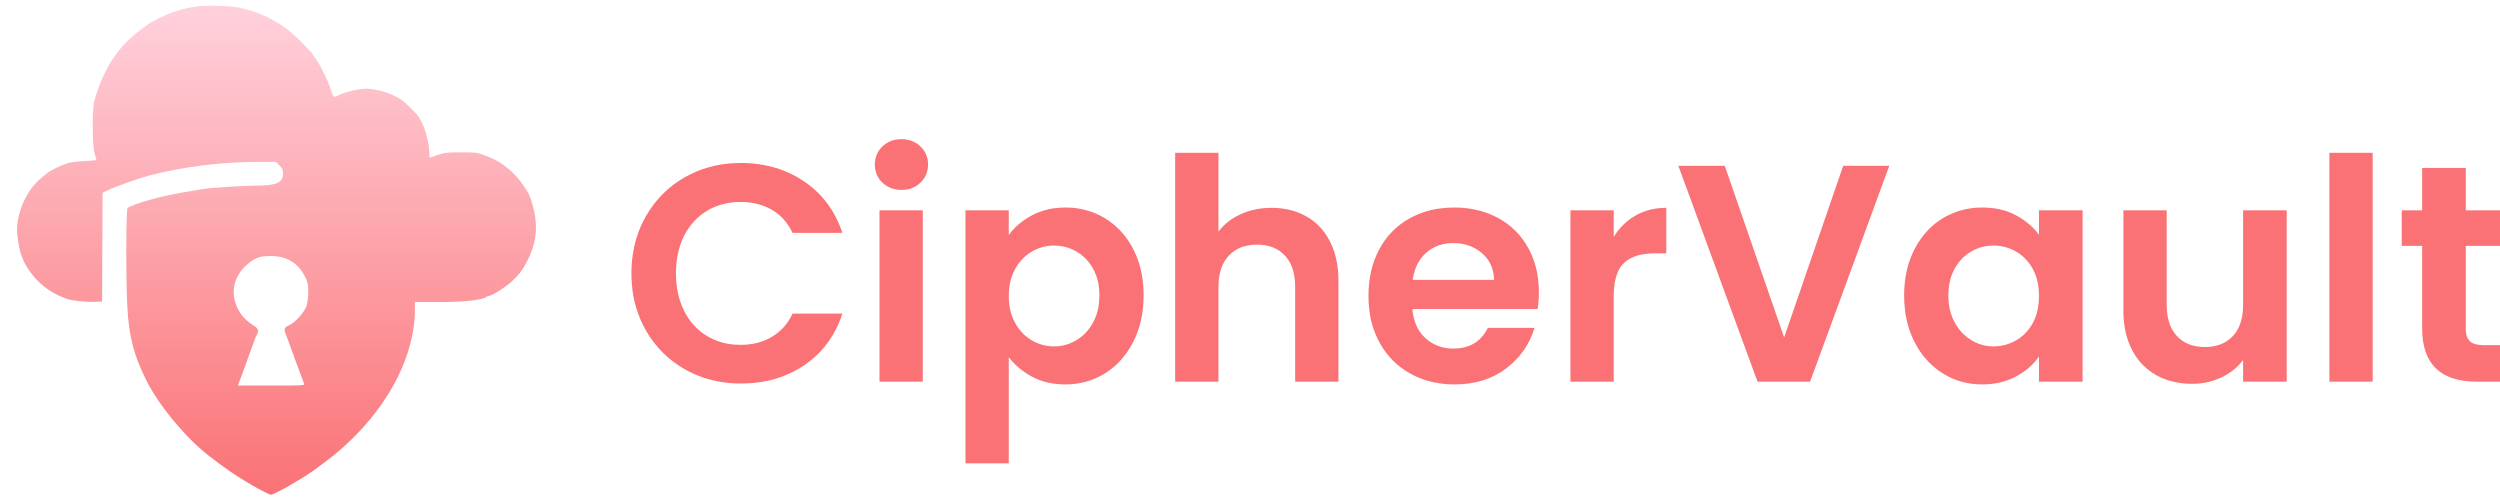
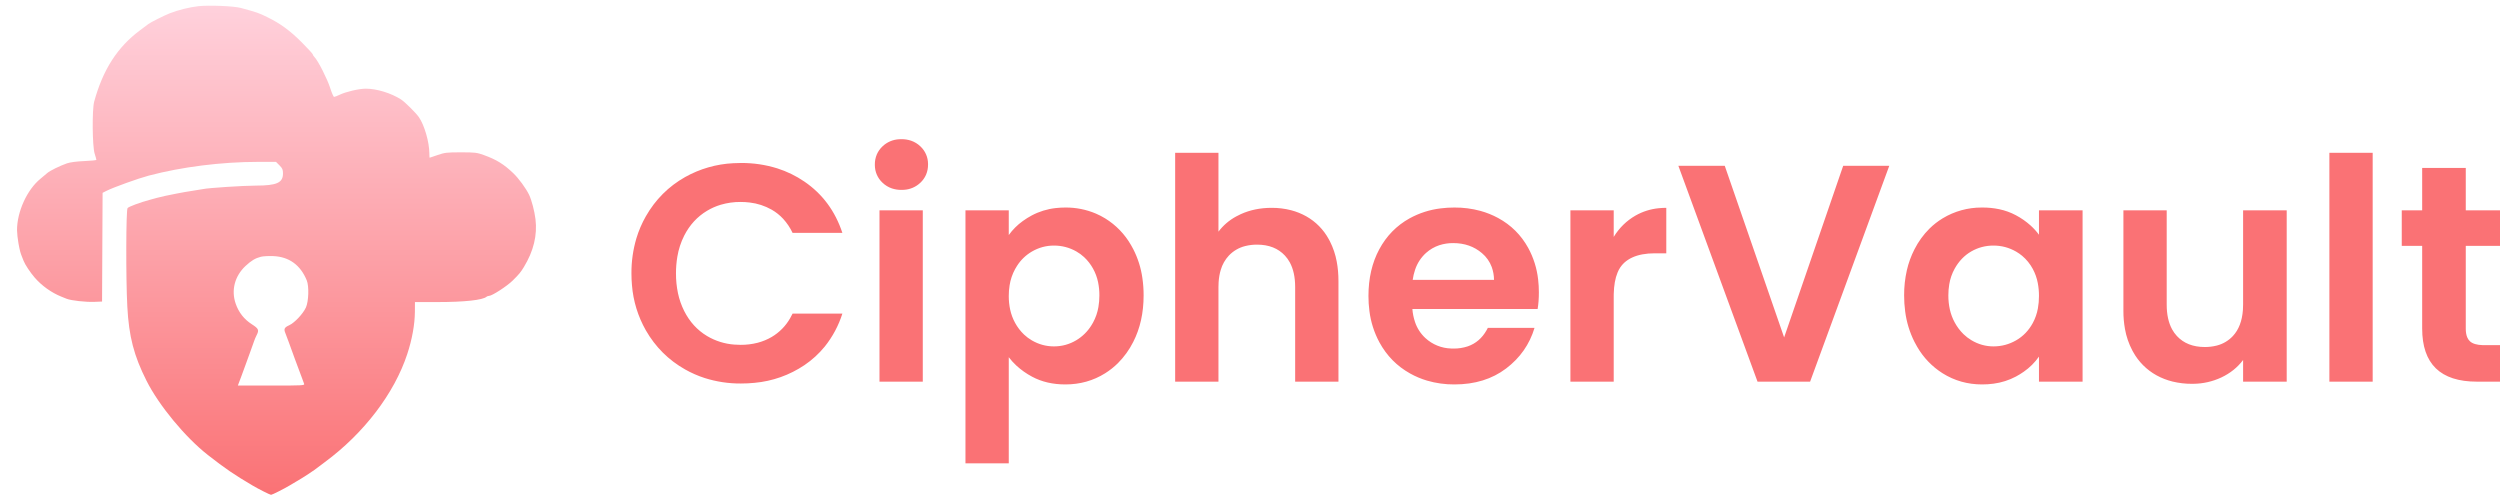
- <svg xmlns="http://www.w3.org/2000/svg" width="2400" height="480" viewBox="0 0 2400 485" version="1.1">
+ <svg xmlns="http://www.w3.org/2000/svg" width="250" height="50" viewBox="0 0 2400 485" version="1.1">
  <defs>
    <linearGradient id="gradient" x1="0" y1="0" x2="0" y2="1">
      <stop offset="0%" stop-color="#FFD1DC" />
      <stop offset="100%" stop-color="#FA7275" />
    </linearGradient>
  </defs>
  <path d="M 180 5.994 C 171.439 6.916, 160.034 9.755, 152 12.964 C 146.575 15.131, 133.445 21.717, 131.500 23.248 C 130.950 23.680, 127.350 26.372, 123.500 29.229 C 101.484 45.569, 87.394 67.439, 78.872 98.500 C 76.745 106.250, 77.041 141.780, 79.291 148.932 C 80.231 151.919, 81 154.676, 81 155.058 C 81 155.441, 75.713 155.970, 69.250 156.235 C 61.963 156.533, 55.601 157.366, 52.500 158.427 C 45.870 160.697, 35.741 165.671, 33.387 167.813 C 32.349 168.757, 29.370 171.258, 26.768 173.371 C 13.764 183.925, 3.952 205.461, 4.020 223.299 C 4.030 226.160, 4.654 231.875, 5.406 236 C 6.728 243.253, 7.258 245.243, 9 249.500 C 9.450 250.600, 10.074 252.175, 10.387 253 C 11.737 256.568, 16.847 264.297, 21.108 269.217 C 27.992 277.165, 37.335 283.851, 47 287.744 C 48.375 288.298, 50.715 289.237, 52.201 289.832 C 56.490 291.548, 70.817 293.137, 79 292.805 L 86.500 292.500 86.759 239.766 L 87.018 187.032 90.759 185.131 C 97.326 181.796, 121.713 173.011, 131.774 170.357 C 164.044 161.843, 202.199 157.044, 237.850 157.014 L 255.200 157 258.600 160.400 C 261.451 163.251, 262 164.521, 262 168.264 C 262 177.275, 255.983 179.986, 235.884 180.028 C 223.557 180.055, 189.163 182.309, 184.500 183.396 C 183.400 183.653, 178.900 184.388, 174.500 185.030 C 170.100 185.671, 163.125 186.885, 159 187.727 C 154.875 188.569, 149.700 189.616, 147.500 190.054 C 145.300 190.491, 141.700 191.358, 139.500 191.981 C 137.300 192.603, 134.150 193.472, 132.500 193.910 C 123.533 196.295, 112.341 200.462, 111.250 201.823 C 109.707 203.747, 109.533 269.803, 110.997 297.376 C 112.539 326.399, 117.365 345.034, 129.645 369.381 C 141.754 393.388, 167.329 424.308, 189.222 441.408 C 206.090 454.583, 214.622 460.410, 232.420 470.907 C 238.453 474.465, 249.361 479.960, 250.435 479.981 C 251.423 480.001, 263.176 474.074, 268.407 470.918 C 270.108 469.891, 273.249 468.027, 275.386 466.776 C 279.648 464.279, 280.434 463.791, 286.922 459.609 C 289.353 458.041, 291.828 456.358, 292.422 455.869 C 293.015 455.380, 297.622 451.933, 302.660 448.209 C 340.561 420.195, 369.939 381.674, 382.518 343.500 C 387.262 329.103, 389.876 314.586, 389.947 302.250 L 390 293 411.776 293 C 438.028 293, 455.738 291.080, 459.450 287.831 C 459.972 287.374, 461.058 287, 461.862 287 C 464.772 287, 479.283 277.591, 484.826 272.110 C 491.058 265.949, 492.501 264.204, 495.671 259 C 505.088 243.539, 508.811 228.161, 506.917 212.546 C 505.971 204.749, 503.182 194.120, 500.738 189 C 497.730 182.696, 490.613 172.978, 485.313 167.937 C 476.086 159.160, 469.104 154.857, 456.935 150.449 C 450.101 147.973, 448.288 147.756, 434.500 147.761 C 420.922 147.766, 418.789 148.014, 412 150.376 C 407.875 151.812, 404.387 152.989, 404.250 152.993 C 404.113 152.997, 403.991 151.088, 403.980 148.750 C 403.930 137.879, 399.186 121.416, 393.897 113.756 C 390.946 109.484, 380.307 98.913, 376.500 96.470 C 366.866 90.290, 352.802 85.988, 342.323 86.015 C 335.635 86.033, 323.024 88.975, 316.848 91.959 C 314.525 93.082, 312.146 93.993, 311.562 93.984 C 310.978 93.975, 309.253 90.020, 307.728 85.194 C 305.025 76.639, 295.996 58.853, 292.664 55.522 C 291.749 54.606, 291 53.419, 291 52.883 C 291 52.347, 286.163 47.054, 280.250 41.120 C 268.892 29.721, 259.439 22.798, 246.831 16.648 C 238.163 12.419, 237.140 12.064, 221 7.679 C 214.335 5.868, 190.333 4.882, 180 5.994 M 240.643 249.043 C 235.187 250.415, 231.227 252.778, 225.669 257.979 C 215.135 267.838, 211.565 281.624, 216.160 294.708 C 219.120 303.136, 224.294 309.714, 231.730 314.500 C 238.429 318.812, 239.008 320.151, 236.375 325.241 C 235.482 326.969, 234.397 329.534, 233.965 330.942 C 233.532 332.349, 231.748 337.325, 230 342 C 228.252 346.675, 226.454 351.625, 226.004 353 C 225.554 354.375, 223.616 359.663, 221.697 364.750 L 218.207 374 250.710 374 C 281.279 374, 283.170 373.896, 282.481 372.250 C 282.078 371.288, 280.873 368.025, 279.804 365 C 278.734 361.975, 277.472 358.600, 277 357.500 C 276.528 356.400, 274.933 352.125, 273.456 348 C 269.414 336.717, 265.408 325.832, 264.165 322.759 C 262.654 319.024, 263.438 317.557, 268.056 315.475 C 273.172 313.168, 281.446 304.373, 284.223 298.291 C 286.903 292.422, 287.378 277.650, 285.070 272 C 278.978 257.092, 267.951 249.070, 252.656 248.420 C 248.170 248.230, 242.764 248.510, 240.643 249.043" stroke="none" fill="url(#gradient)" fill-rule="evenodd" />
  <g id="svgGroup" stroke-linecap="round" fill-rule="evenodd" font-size="20pt" stroke="none" stroke-width="0" fill="#FA7275" transform="translate(600, 135)">
    <path d="M 204.603 90.901 L 156.303 90.901 A 54.781 54.781 0 0 0 147.163 77.253 A 46.976 46.976 0 0 0 136.053 68.401 A 56.315 56.315 0 0 0 114.701 61.431 A 71.285 71.285 0 0 0 105.903 60.901 A 66.835 66.835 0 0 0 86.597 63.607 A 58.11 58.11 0 0 0 73.353 69.451 Q 59.103 78.001 51.153 93.601 A 71.274 71.274 0 0 0 44.515 114.03 A 95.503 95.503 0 0 0 43.203 130.201 A 91.419 91.419 0 0 0 45.129 149.379 A 71.294 71.294 0 0 0 51.153 166.651 Q 59.103 182.401 73.353 190.951 A 60.282 60.282 0 0 0 99.732 199.249 A 74.164 74.164 0 0 0 105.903 199.501 A 64.949 64.949 0 0 0 122.46 197.468 A 53.744 53.744 0 0 0 136.053 191.851 A 49.623 49.623 0 0 0 153.91 173.709 A 61.958 61.958 0 0 0 156.303 169.201 L 204.603 169.201 A 98.881 98.881 0 0 1 187.504 201.181 A 91.301 91.301 0 0 1 167.853 219.151 A 103.196 103.196 0 0 1 119.419 236.347 A 130.791 130.791 0 0 1 106.203 237.001 A 113.632 113.632 0 0 1 70.988 231.669 A 102.672 102.672 0 0 1 52.053 223.351 Q 27.903 209.701 13.953 185.401 A 105.551 105.551 0 0 1 0.493 141.557 A 129.243 129.243 0 0 1 0.003 130.201 A 117.244 117.244 0 0 1 4.792 96.205 A 102.815 102.815 0 0 1 13.953 74.851 Q 27.903 50.401 52.053 36.751 A 106.22 106.22 0 0 1 98.794 23.315 A 127.286 127.286 0 0 1 106.203 23.101 A 115.553 115.553 0 0 1 141.517 28.332 A 100.442 100.442 0 0 1 167.703 41.101 Q 194.103 59.101 204.603 90.901 Z M 685.803 137.701 L 685.803 235.201 L 643.803 235.201 L 643.803 143.401 Q 643.803 129.037 638.593 119.489 A 32.223 32.223 0 0 0 633.903 112.951 Q 624.003 102.301 606.903 102.301 A 45.958 45.958 0 0 0 595.346 103.677 A 32.63 32.63 0 0 0 579.453 112.951 A 34.494 34.494 0 0 0 571.611 126.849 Q 569.989 132.189 569.559 138.613 A 71.595 71.595 0 0 0 569.403 143.401 L 569.403 235.201 L 527.403 235.201 L 527.403 13.201 L 569.403 13.201 L 569.403 89.701 A 53.272 53.272 0 0 1 586.522 75.003 A 64.717 64.717 0 0 1 591.003 72.751 Q 604.503 66.601 621.003 66.601 A 74.065 74.065 0 0 1 639.899 68.93 A 62.256 62.256 0 0 1 654.603 74.851 A 56.289 56.289 0 0 1 676.361 96.933 A 68.437 68.437 0 0 1 677.553 99.151 A 71.861 71.861 0 0 1 684.109 118.635 Q 685.803 127.506 685.803 137.701 Z M 1175.403 25.801 L 1220.103 25.801 L 1143.303 235.201 L 1092.303 235.201 L 1015.503 25.801 L 1060.503 25.801 L 1118.103 192.301 L 1175.403 25.801 Z M 1563.303 69.001 L 1605.603 69.001 L 1605.603 235.201 L 1563.303 235.201 L 1563.303 214.201 Q 1555.203 225.001 1542.153 231.151 A 65.373 65.373 0 0 1 1514.995 237.292 A 75.479 75.479 0 0 1 1513.803 237.301 A 78.483 78.483 0 0 1 1494.89 235.108 A 64.213 64.213 0 0 1 1479.303 229.051 A 57.8 57.8 0 0 1 1456.569 206.239 A 69.635 69.635 0 0 1 1455.753 204.751 A 70.794 70.794 0 0 1 1448.725 184.138 A 97.439 97.439 0 0 1 1447.203 166.501 L 1447.203 69.001 L 1489.203 69.001 L 1489.203 160.501 Q 1489.203 174.866 1494.413 184.414 A 32.223 32.223 0 0 0 1499.103 190.951 Q 1509.003 201.601 1526.103 201.601 A 45.729 45.729 0 0 0 1537.64 200.226 A 32.05 32.05 0 0 0 1553.403 190.951 Q 1561.976 181.729 1563.125 165.645 A 72.202 72.202 0 0 0 1563.303 160.501 L 1563.303 69.001 Z M 366.003 211.501 L 366.003 314.401 L 324.003 314.401 L 324.003 69.001 L 366.003 69.001 L 366.003 93.001 A 59.293 59.293 0 0 1 379.663 79.375 A 75.756 75.756 0 0 1 388.353 73.951 A 64.319 64.319 0 0 1 411.467 66.841 A 80.505 80.505 0 0 1 420.903 66.301 A 74.146 74.146 0 0 1 450.503 72.177 A 71.533 71.533 0 0 1 459.453 76.801 A 72.8 72.8 0 0 1 484.637 102.812 A 88.071 88.071 0 0 1 486.753 106.651 A 88.403 88.403 0 0 1 495.615 134.697 A 114.937 114.937 0 0 1 496.803 151.501 Q 496.803 177.001 486.753 196.651 A 79.857 79.857 0 0 1 471.831 217.314 A 71.746 71.746 0 0 1 459.453 227.101 Q 442.203 237.901 420.903 237.901 Q 402.603 237.901 388.653 230.401 A 73.473 73.473 0 0 1 373.271 219.508 A 63.91 63.91 0 0 1 366.003 211.501 Z M 879.003 164.701 L 757.503 164.701 A 51.923 51.923 0 0 0 760.058 177.34 A 37.202 37.202 0 0 0 770.103 192.901 A 38.386 38.386 0 0 0 795.15 203.051 A 49.811 49.811 0 0 0 797.403 203.101 A 42.155 42.155 0 0 0 811.287 200.944 Q 822.95 196.896 829.514 185.257 A 45.69 45.69 0 0 0 830.703 183.001 L 876.003 183.001 Q 868.803 207.001 848.403 222.451 Q 828.003 237.901 798.303 237.901 A 92.672 92.672 0 0 1 771.713 234.196 A 81.067 81.067 0 0 1 755.253 227.251 Q 736.203 216.601 725.553 197.101 A 86.692 86.692 0 0 1 715.841 166.713 A 110.533 110.533 0 0 1 714.903 152.101 Q 714.903 126.301 725.403 106.801 Q 735.903 87.301 754.803 76.801 A 83.2 83.2 0 0 1 784.916 67.132 A 105.051 105.051 0 0 1 798.303 66.301 A 94.51 94.51 0 0 1 823.399 69.529 A 81.054 81.054 0 0 1 840.753 76.501 Q 859.503 86.701 869.853 105.451 A 83.083 83.083 0 0 1 879.473 135.984 A 104.638 104.638 0 0 1 880.203 148.501 A 116.063 116.063 0 0 1 879.908 156.988 A 84.723 84.723 0 0 1 879.003 164.701 Z M 1365.303 92.701 L 1365.303 69.001 L 1407.603 69.001 L 1407.603 235.201 L 1365.303 235.201 L 1365.303 210.901 A 59.063 59.063 0 0 1 1350.482 225.628 A 74.038 74.038 0 0 1 1342.953 230.251 A 63.929 63.929 0 0 1 1321.303 237.154 A 81.504 81.504 0 0 1 1310.103 237.901 Q 1289.103 237.901 1271.853 227.101 A 74.202 74.202 0 0 1 1247.178 201.426 A 89.856 89.856 0 0 1 1244.553 196.651 A 91.159 91.159 0 0 1 1235.509 167.052 A 116.645 116.645 0 0 1 1234.503 151.501 A 107.712 107.712 0 0 1 1237.175 127.029 A 87.031 87.031 0 0 1 1244.553 106.801 A 78.168 78.168 0 0 1 1259.026 86.818 A 69.866 69.866 0 0 1 1271.853 76.801 A 72.546 72.546 0 0 1 1309.738 66.304 A 86.031 86.031 0 0 1 1310.403 66.301 A 78.303 78.303 0 0 1 1326.819 67.949 A 60.718 60.718 0 0 1 1342.953 73.801 A 71.39 71.39 0 0 1 1357.228 83.777 A 60.598 60.598 0 0 1 1365.303 92.701 Z M 1816.503 103.501 L 1779.303 103.501 L 1779.303 183.901 A 27.547 27.547 0 0 0 1779.623 188.259 Q 1779.988 190.529 1780.767 192.322 A 10.948 10.948 0 0 0 1783.353 196.051 Q 1787.136 199.554 1795.762 199.785 A 46.406 46.406 0 0 0 1797.003 199.801 L 1816.503 199.801 L 1816.503 235.201 L 1790.103 235.201 Q 1737.003 235.201 1737.003 183.601 L 1737.003 103.501 L 1717.203 103.501 L 1717.203 69.001 L 1737.003 69.001 L 1737.003 27.901 L 1779.303 27.901 L 1779.303 69.001 L 1816.503 69.001 L 1816.503 103.501 Z M 1003.803 66.601 L 1003.803 110.701 L 992.703 110.701 Q 979.598 110.701 970.765 114.775 A 30.112 30.112 0 0 0 962.853 120.001 A 26.351 26.351 0 0 0 956.535 129.373 Q 953.104 137.604 952.827 150.166 A 101.604 101.604 0 0 0 952.803 152.401 L 952.803 235.201 L 910.803 235.201 L 910.803 69.001 L 952.803 69.001 L 952.803 94.801 Q 960.903 81.601 973.953 74.101 A 56.55 56.55 0 0 1 996.632 66.96 A 70.185 70.185 0 0 1 1003.803 66.601 Z M 1647.003 13.201 L 1689.003 13.201 L 1689.003 235.201 L 1647.003 235.201 L 1647.003 13.201 Z M 240.603 69.001 L 282.603 69.001 L 282.603 235.201 L 240.603 235.201 L 240.603 69.001 Z M 1365.303 152.101 A 65.266 65.266 0 0 0 1364.154 139.547 A 47.186 47.186 0 0 0 1359.303 125.851 A 43.619 43.619 0 0 0 1349.068 113.206 A 41.16 41.16 0 0 0 1343.103 109.051 Q 1332.903 103.201 1321.203 103.201 Q 1309.503 103.201 1299.603 108.901 Q 1289.703 114.601 1283.553 125.551 A 47.156 47.156 0 0 0 1278.268 140.821 A 63.307 63.307 0 0 0 1277.403 151.501 A 61.836 61.836 0 0 0 1278.846 165.153 A 48.317 48.317 0 0 0 1283.553 177.751 A 47.288 47.288 0 0 0 1292.099 189.133 A 41.628 41.628 0 0 0 1299.753 195.001 Q 1309.803 201.001 1321.203 201.001 Q 1332.903 201.001 1343.103 195.151 Q 1353.303 189.301 1359.303 178.351 A 47.38 47.38 0 0 0 1364.235 164.237 A 65.661 65.661 0 0 0 1365.303 152.101 Z M 453.903 151.501 A 61.56 61.56 0 0 0 452.64 138.739 A 46.35 46.35 0 0 0 447.753 125.551 A 45.195 45.195 0 0 0 439.075 114.399 A 40.347 40.347 0 0 0 431.553 108.901 Q 421.503 103.201 409.803 103.201 Q 398.403 103.201 388.353 109.051 A 42.482 42.482 0 0 0 373.96 122.983 A 51.783 51.783 0 0 0 372.153 126.001 A 48.387 48.387 0 0 0 366.797 141.824 A 64.03 64.03 0 0 0 366.003 152.101 A 61.682 61.682 0 0 0 367.354 165.307 A 47.314 47.314 0 0 0 372.153 178.201 A 46.196 46.196 0 0 0 380.827 189.528 A 40.974 40.974 0 0 0 388.353 195.151 Q 398.403 201.001 409.803 201.001 Q 421.503 201.001 431.553 195.001 A 43.734 43.734 0 0 0 446.154 180.597 A 52.769 52.769 0 0 0 447.753 177.901 A 48.064 48.064 0 0 0 452.964 162.814 A 65.278 65.278 0 0 0 453.903 151.501 Z M 757.803 136.501 L 836.703 136.501 A 37.914 37.914 0 0 0 834.475 123.982 A 32.12 32.12 0 0 0 825.003 110.551 Q 813.603 100.801 797.103 100.801 A 42.542 42.542 0 0 0 783.566 102.878 A 36.277 36.277 0 0 0 770.853 110.251 A 38.066 38.066 0 0 0 760.109 126.719 A 53.311 53.311 0 0 0 757.803 136.501 Z M 252.613 47.754 A 28.705 28.705 0 0 0 261.903 49.201 A 33.246 33.246 0 0 0 264.119 49.129 A 25.101 25.101 0 0 0 280.353 42.151 A 23.547 23.547 0 0 0 285.749 34.512 A 24.604 24.604 0 0 0 287.703 24.601 A 29.545 29.545 0 0 0 287.696 23.949 A 23.233 23.233 0 0 0 280.353 7.051 A 24.481 24.481 0 0 0 271.192 1.449 A 28.705 28.705 0 0 0 261.903 0.001 A 33.246 33.246 0 0 0 259.687 0.074 A 25.101 25.101 0 0 0 243.453 7.051 A 23.547 23.547 0 0 0 238.057 14.691 A 24.604 24.604 0 0 0 236.103 24.601 A 29.545 29.545 0 0 0 236.11 25.254 A 23.233 23.233 0 0 0 243.453 42.151 A 24.481 24.481 0 0 0 252.613 47.754 Z" vector-effect="non-scaling-stroke" />
  </g>
</svg>
